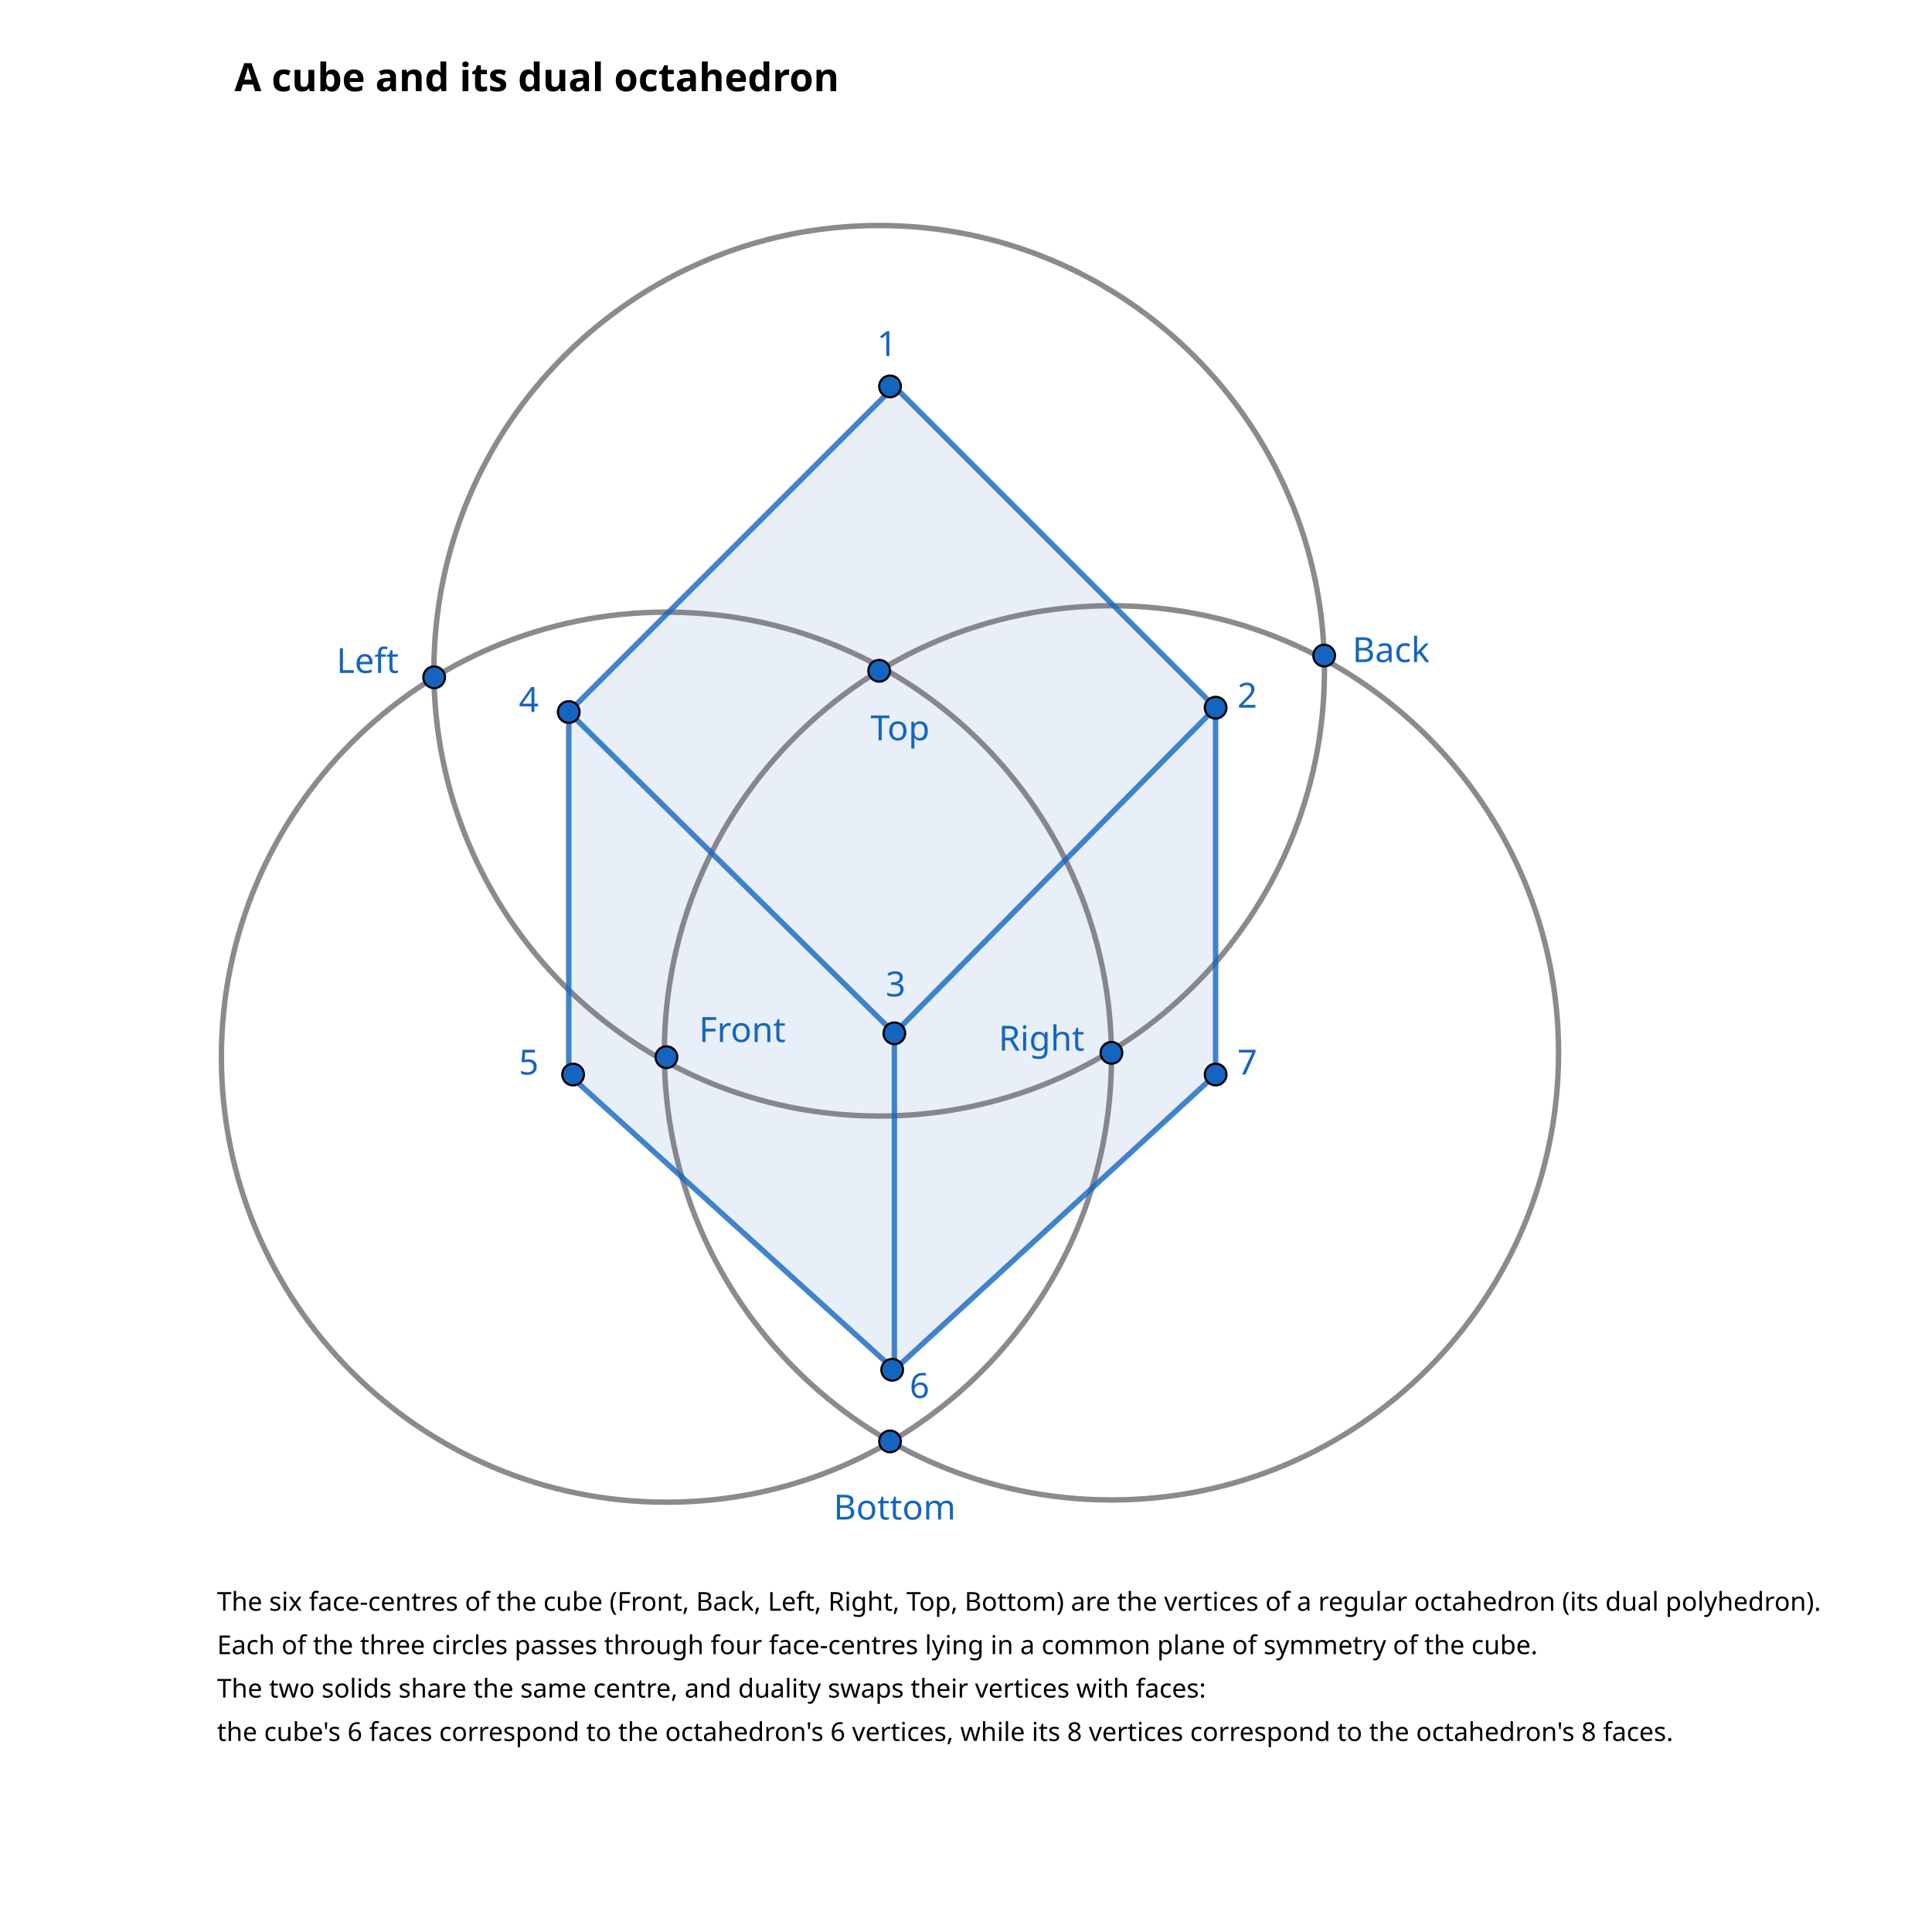
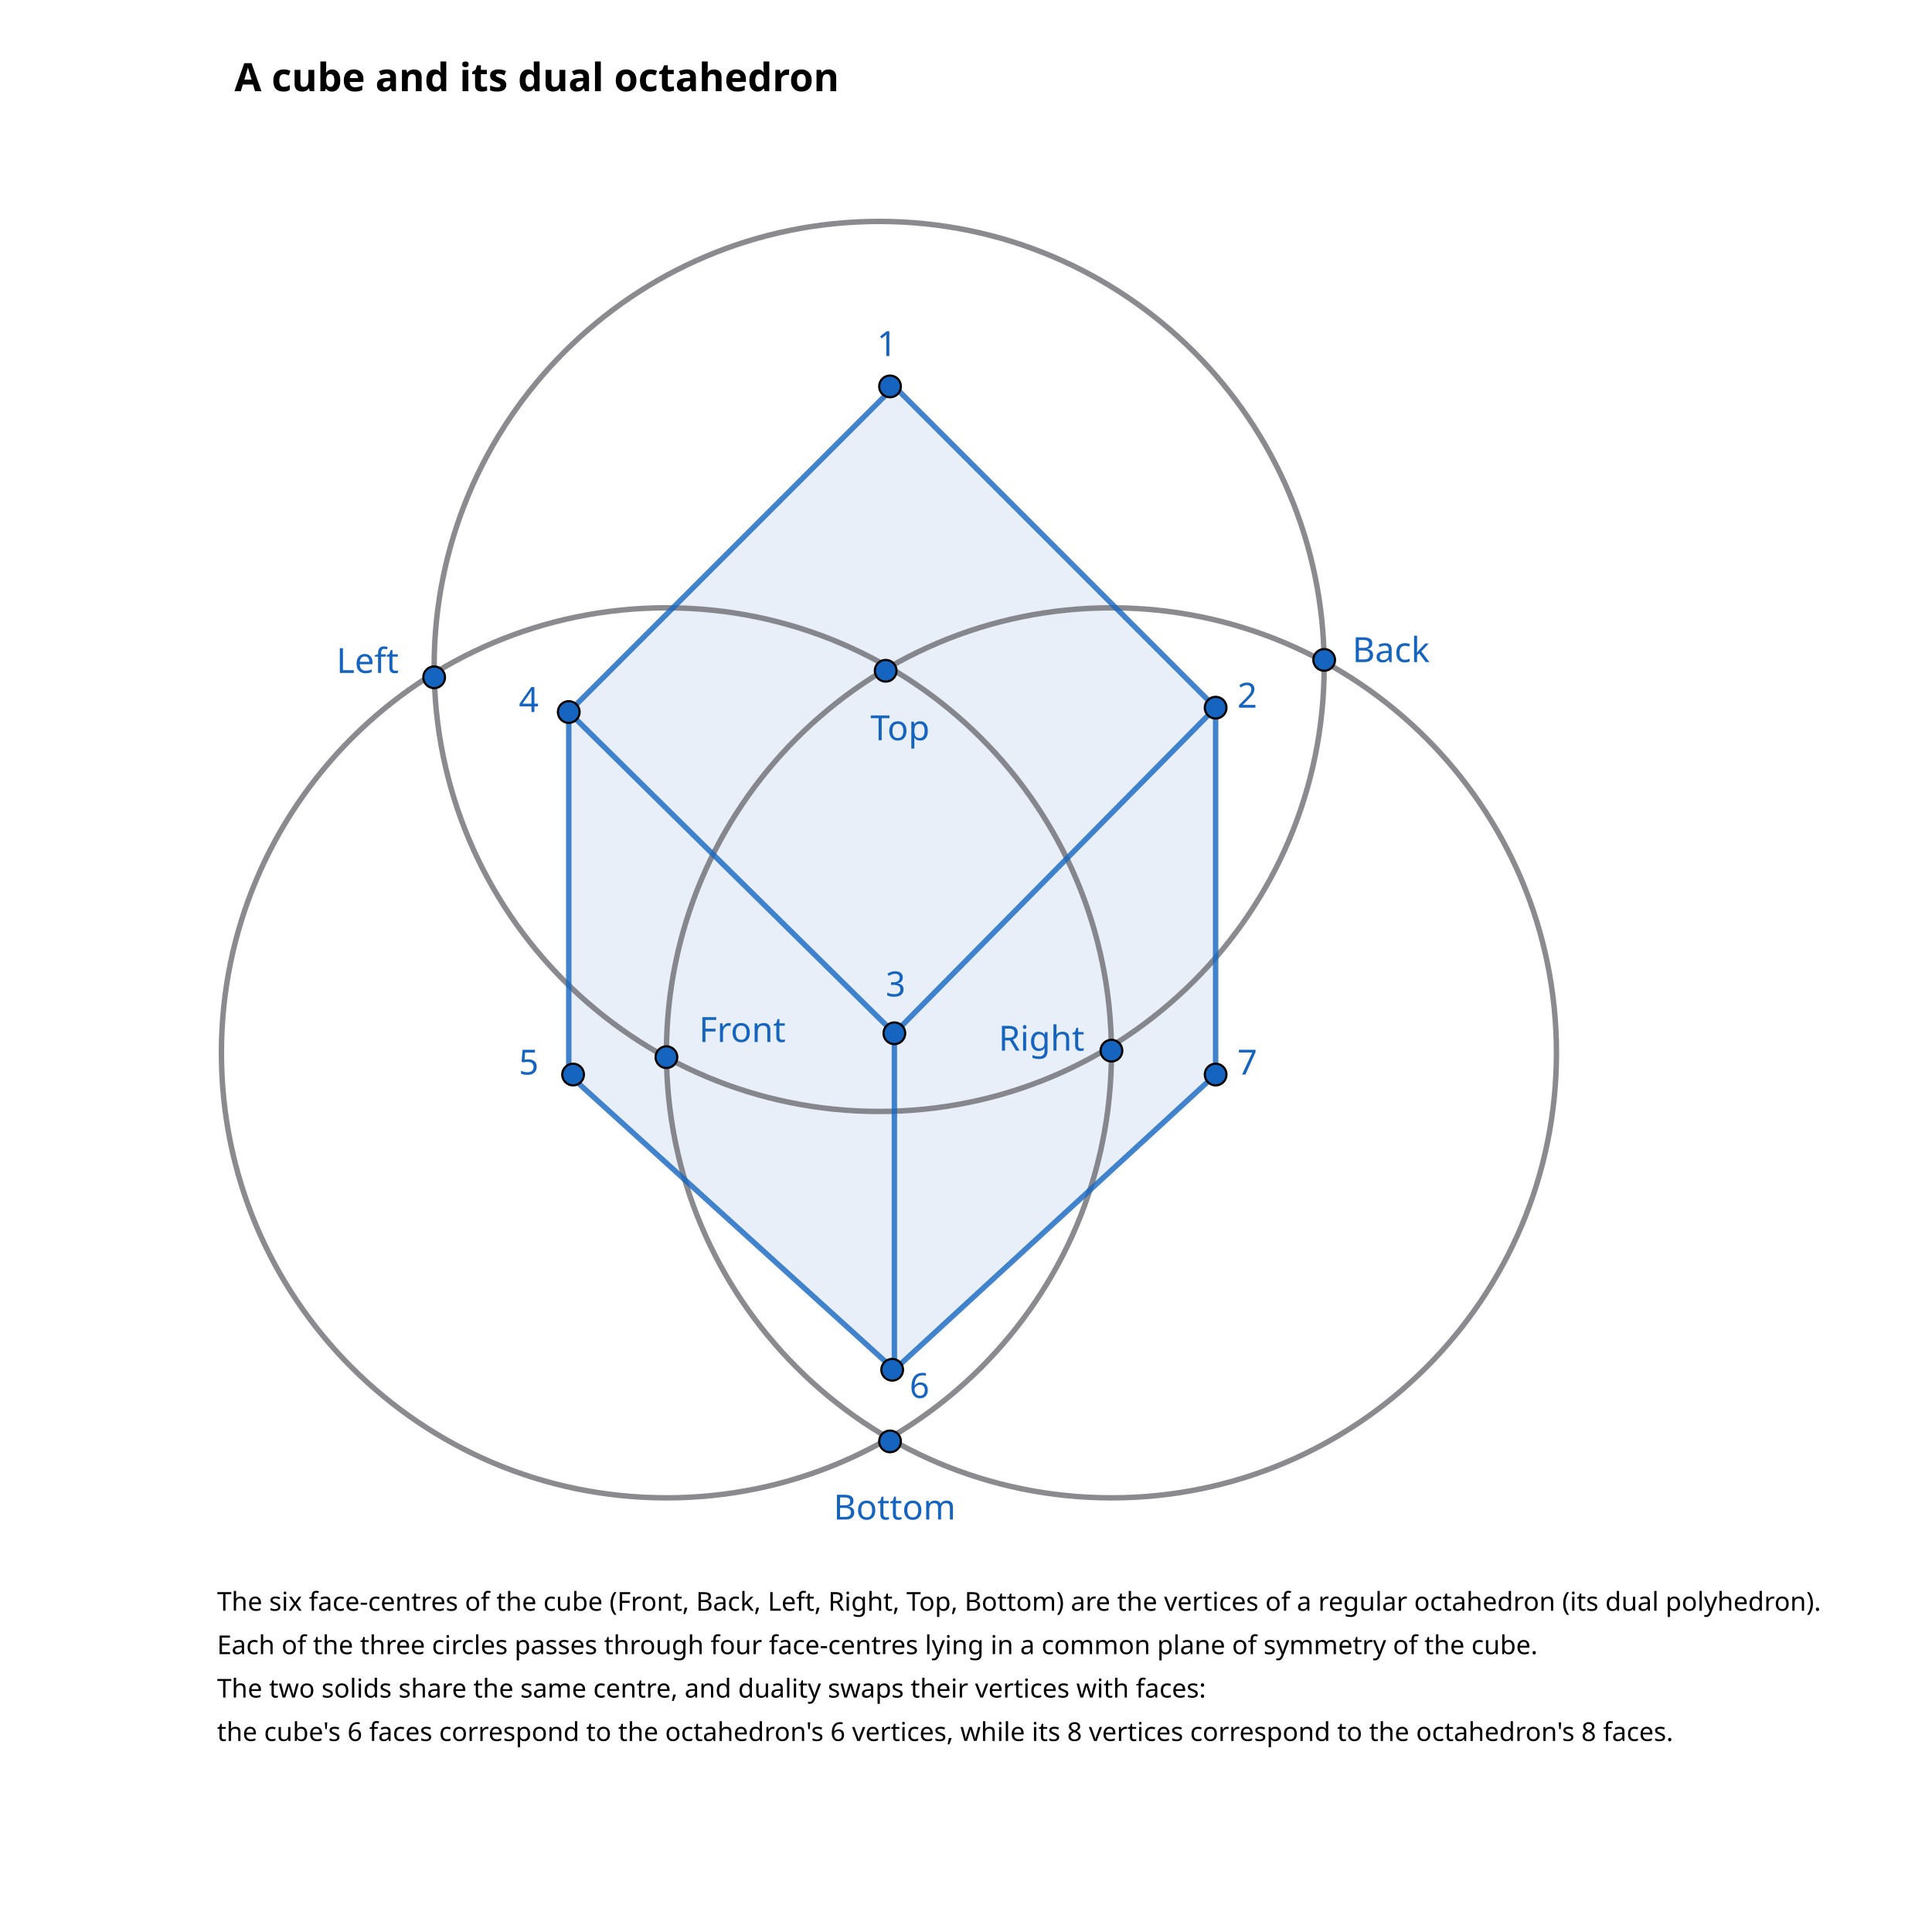
<svg xmlns="http://www.w3.org/2000/svg" version="1.1" width="890" height="890">
  <defs>
    <style>
    .blue-fill   { fill: rgb(21,101,192); }
    .blue-stroke { fill: none; stroke: rgb(21,101,192); stroke-opacity: 0.8; stroke-width: 2.5; stroke-linecap: round; stroke-linejoin: round; }
    .grey-stroke { fill: none; stroke: rgb(110,109,115); stroke-opacity: 0.8; stroke-width: 2.5; stroke-linecap: round; stroke-linejoin: round; }
    .face-fill   { fill: rgb(21,101,192); fill-opacity: 0.098; stroke: none; fill-rule: evenodd; }
    .dot-fill    { fill: rgb(21,101,192); }
    .dot-stroke  { fill: none; stroke: rgb(0,0,0); }
    .label       { fill: rgb(21,101,192); font-family: geogebra-sans-serif, sans-serif; font-size: 16px; }
    .caption     { font-family: sans-serif; font-size: 12px; fill: black; }
  </style>
    <symbol id="dot" overflow="visible">
      <circle r="5" class="dot-fill" />
      <circle r="5" class="dot-stroke" />
    </symbol>
  </defs>
  <rect fill="white" x="0" y="0" width="890" height="890" />
  <polygon class="face-fill" points="412,476 560,326 412,178 262,328" />
  <polygon class="face-fill" points="412,476 412,631 560,495 560,326" />
  <polygon class="face-fill" points="262,328 262,495 412,631 412,476" />
-   <circle class="grey-stroke" cx="307" cy="487" r="205.01" />
-   <circle class="grey-stroke" cx="512" cy="485" r="205.97" />
-   <circle class="grey-stroke" cx="405" cy="309" r="205.12" />
+   <circle class="grey-stroke" cx="307" cy="485" r="205" />
+   <circle class="grey-stroke" cx="512" cy="485" r="205" />
+   <circle class="grey-stroke" cx="405" cy="307" r="205" />
  <polygon class="blue-stroke" points="412,476 560,326 412,178 262,328" />
  <polyline class="blue-stroke" points="412,476 412,631 560,495 560,326" />
  <polyline class="blue-stroke" points="262,328 262,495 412,631" />
  <use href="#dot" x="307" y="487" />
-   <use href="#dot" x="512" y="485" />
-   <use href="#dot" x="405" y="309" />
-   <use href="#dot" x="610" y="302" />
+   <use href="#dot" x="512" y="484" />
+   <use href="#dot" x="408" y="309" />
+   <use href="#dot" x="610" y="304" />
  <use href="#dot" x="412" y="476" />
  <use href="#dot" x="560" y="326" />
  <use href="#dot" x="410" y="178" />
  <use href="#dot" x="262" y="328" />
  <use href="#dot" x="411" y="631" />
  <use href="#dot" x="560" y="495" />
  <use href="#dot" x="264" y="495" />
  <use href="#dot" x="200" y="312" />
  <use href="#dot" x="410" y="664" />
  <text class="label" x="322" y="480">Front</text>
  <text class="label" x="460" y="484">Right</text>
  <text class="label" x="401" y="341">Top</text>
  <text class="label" x="155" y="310">Left</text>
  <text class="label" x="623" y="305">Back</text>
  <text class="label" x="384" y="700">Bottom</text>
  <text class="label" x="408" y="459">3</text>
  <text class="label" x="570" y="326">2</text>
  <text class="label" x="404" y="164">1</text>
  <text class="label" x="239" y="328">4</text>
  <text class="label" x="239" y="495">5</text>
  <text class="label" x="419" y="644">6</text>
  <text class="label" x="570" y="495">7</text>
  <text x="108" y="42" font-family="sans-serif" font-size="18" font-weight="bold" fill="black">A cube and its dual octahedron</text>
  <text class="caption" x="100" y="742">The six face-centres of the cube (Front, Back, Left, Right, Top, Bottom) are the vertices of a regular octahedron (its dual polyhedron).</text>
  <text class="caption" x="100" y="762">Each of the three circles passes through four face-centres lying in a common plane of symmetry of the cube.</text>
  <text class="caption" x="100" y="782">The two solids share the same centre, and duality swaps their vertices with faces:</text>
  <text class="caption" x="100" y="802">the cube's 6 faces correspond to the octahedron's 6 vertices, while its 8 vertices correspond to the octahedron's 8 faces.</text>
</svg>
